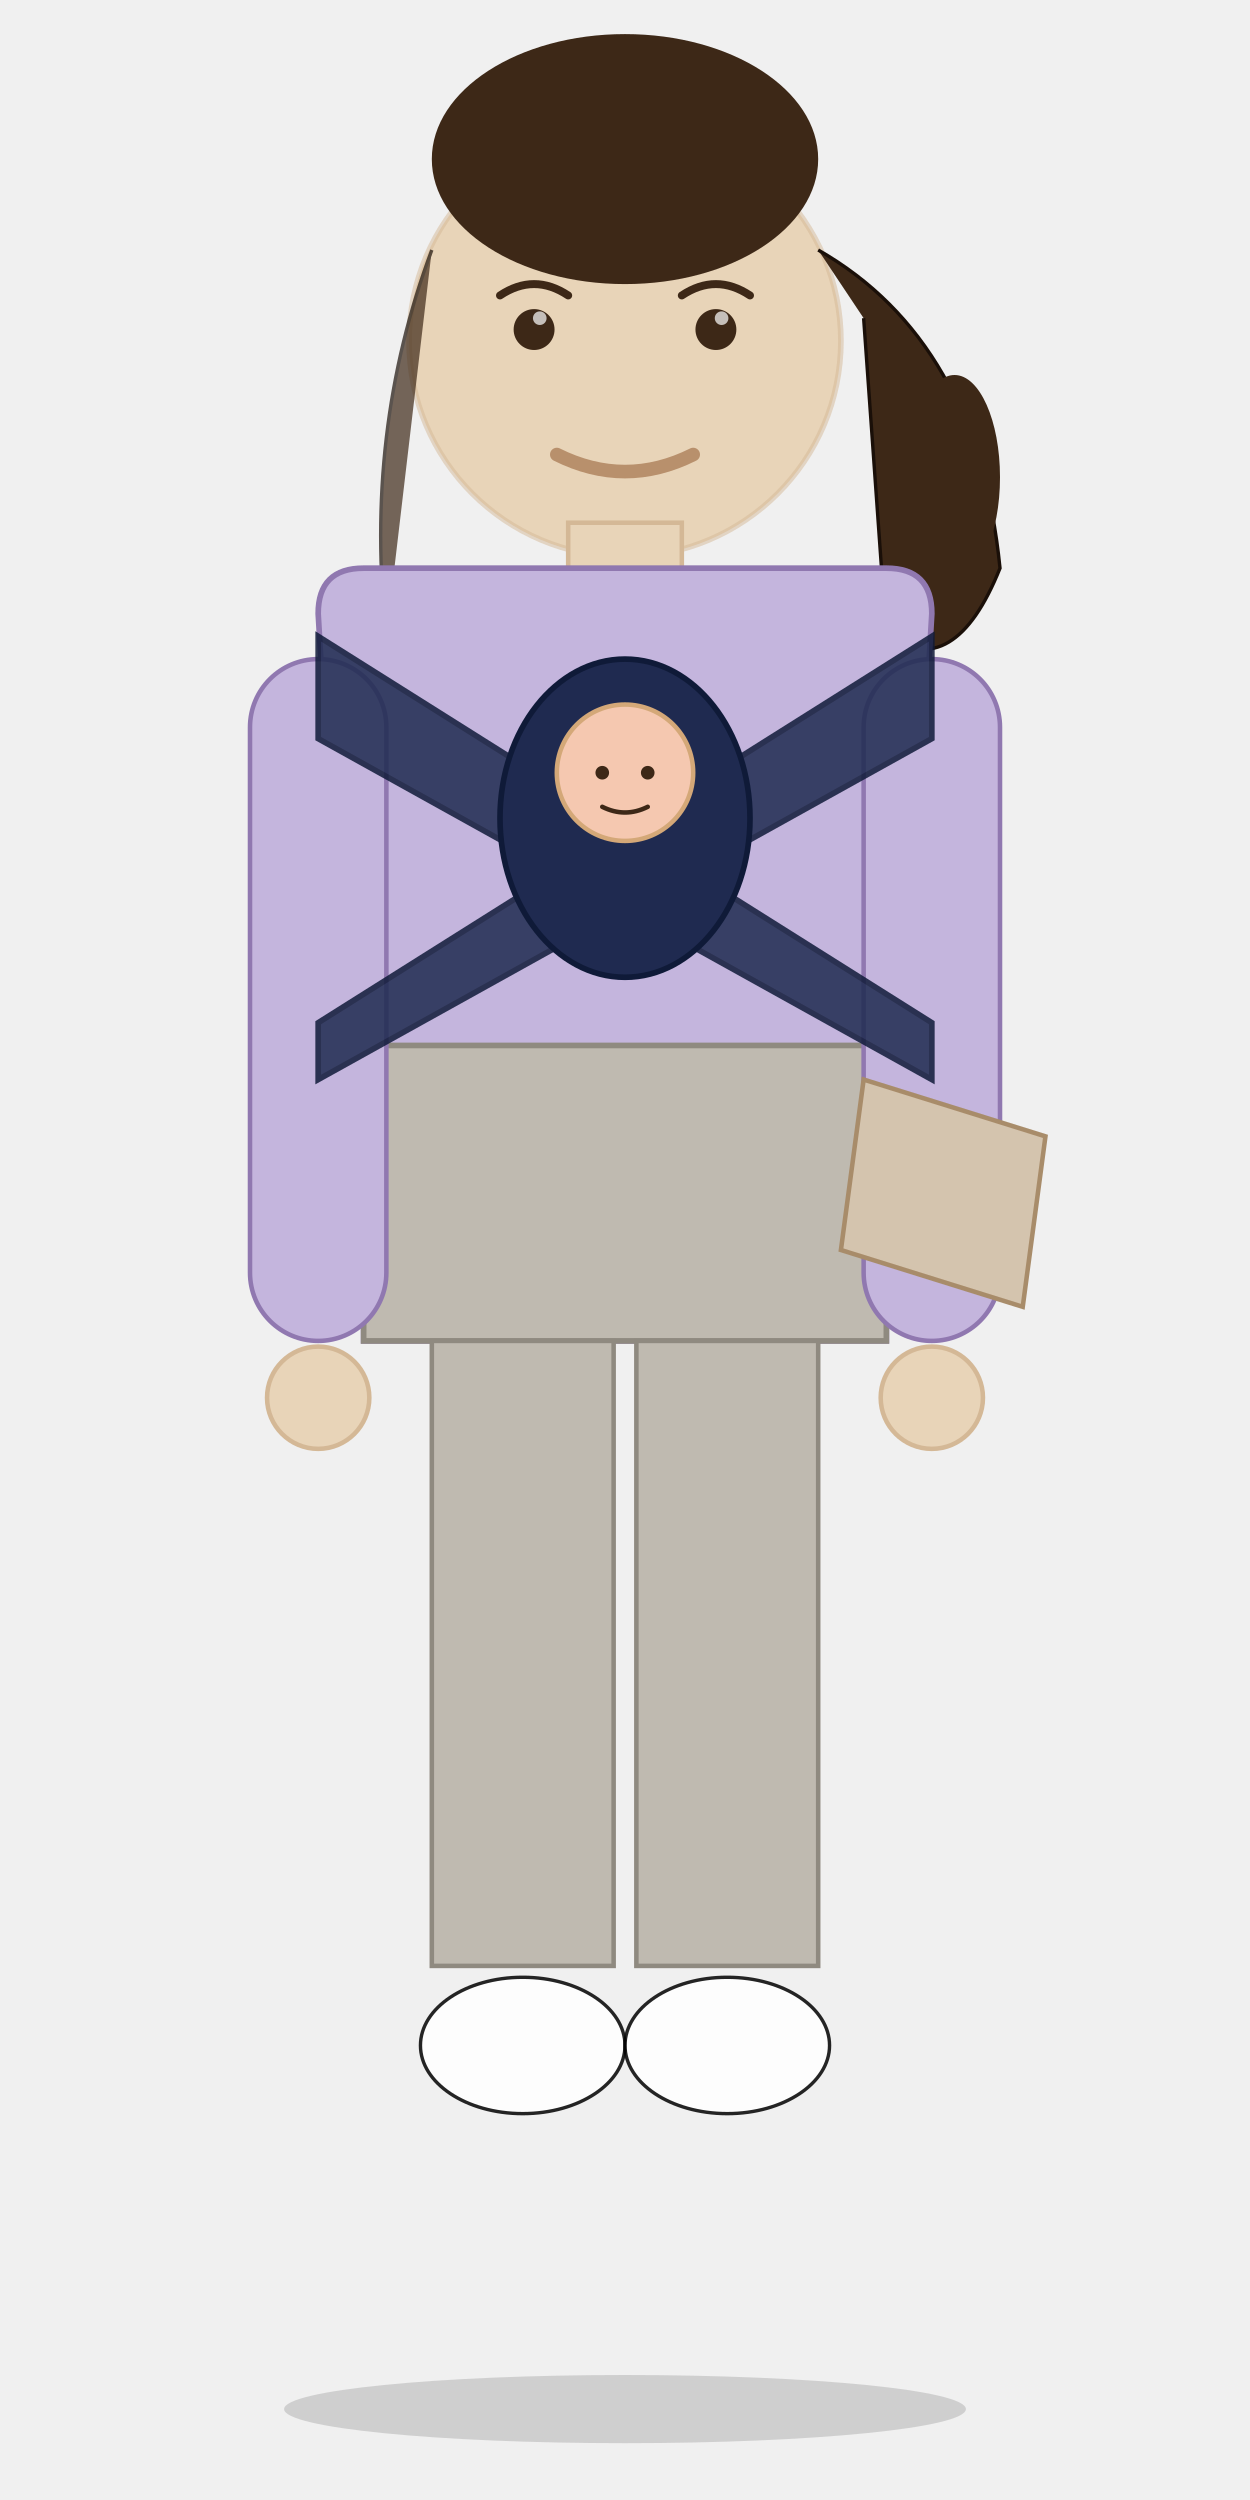
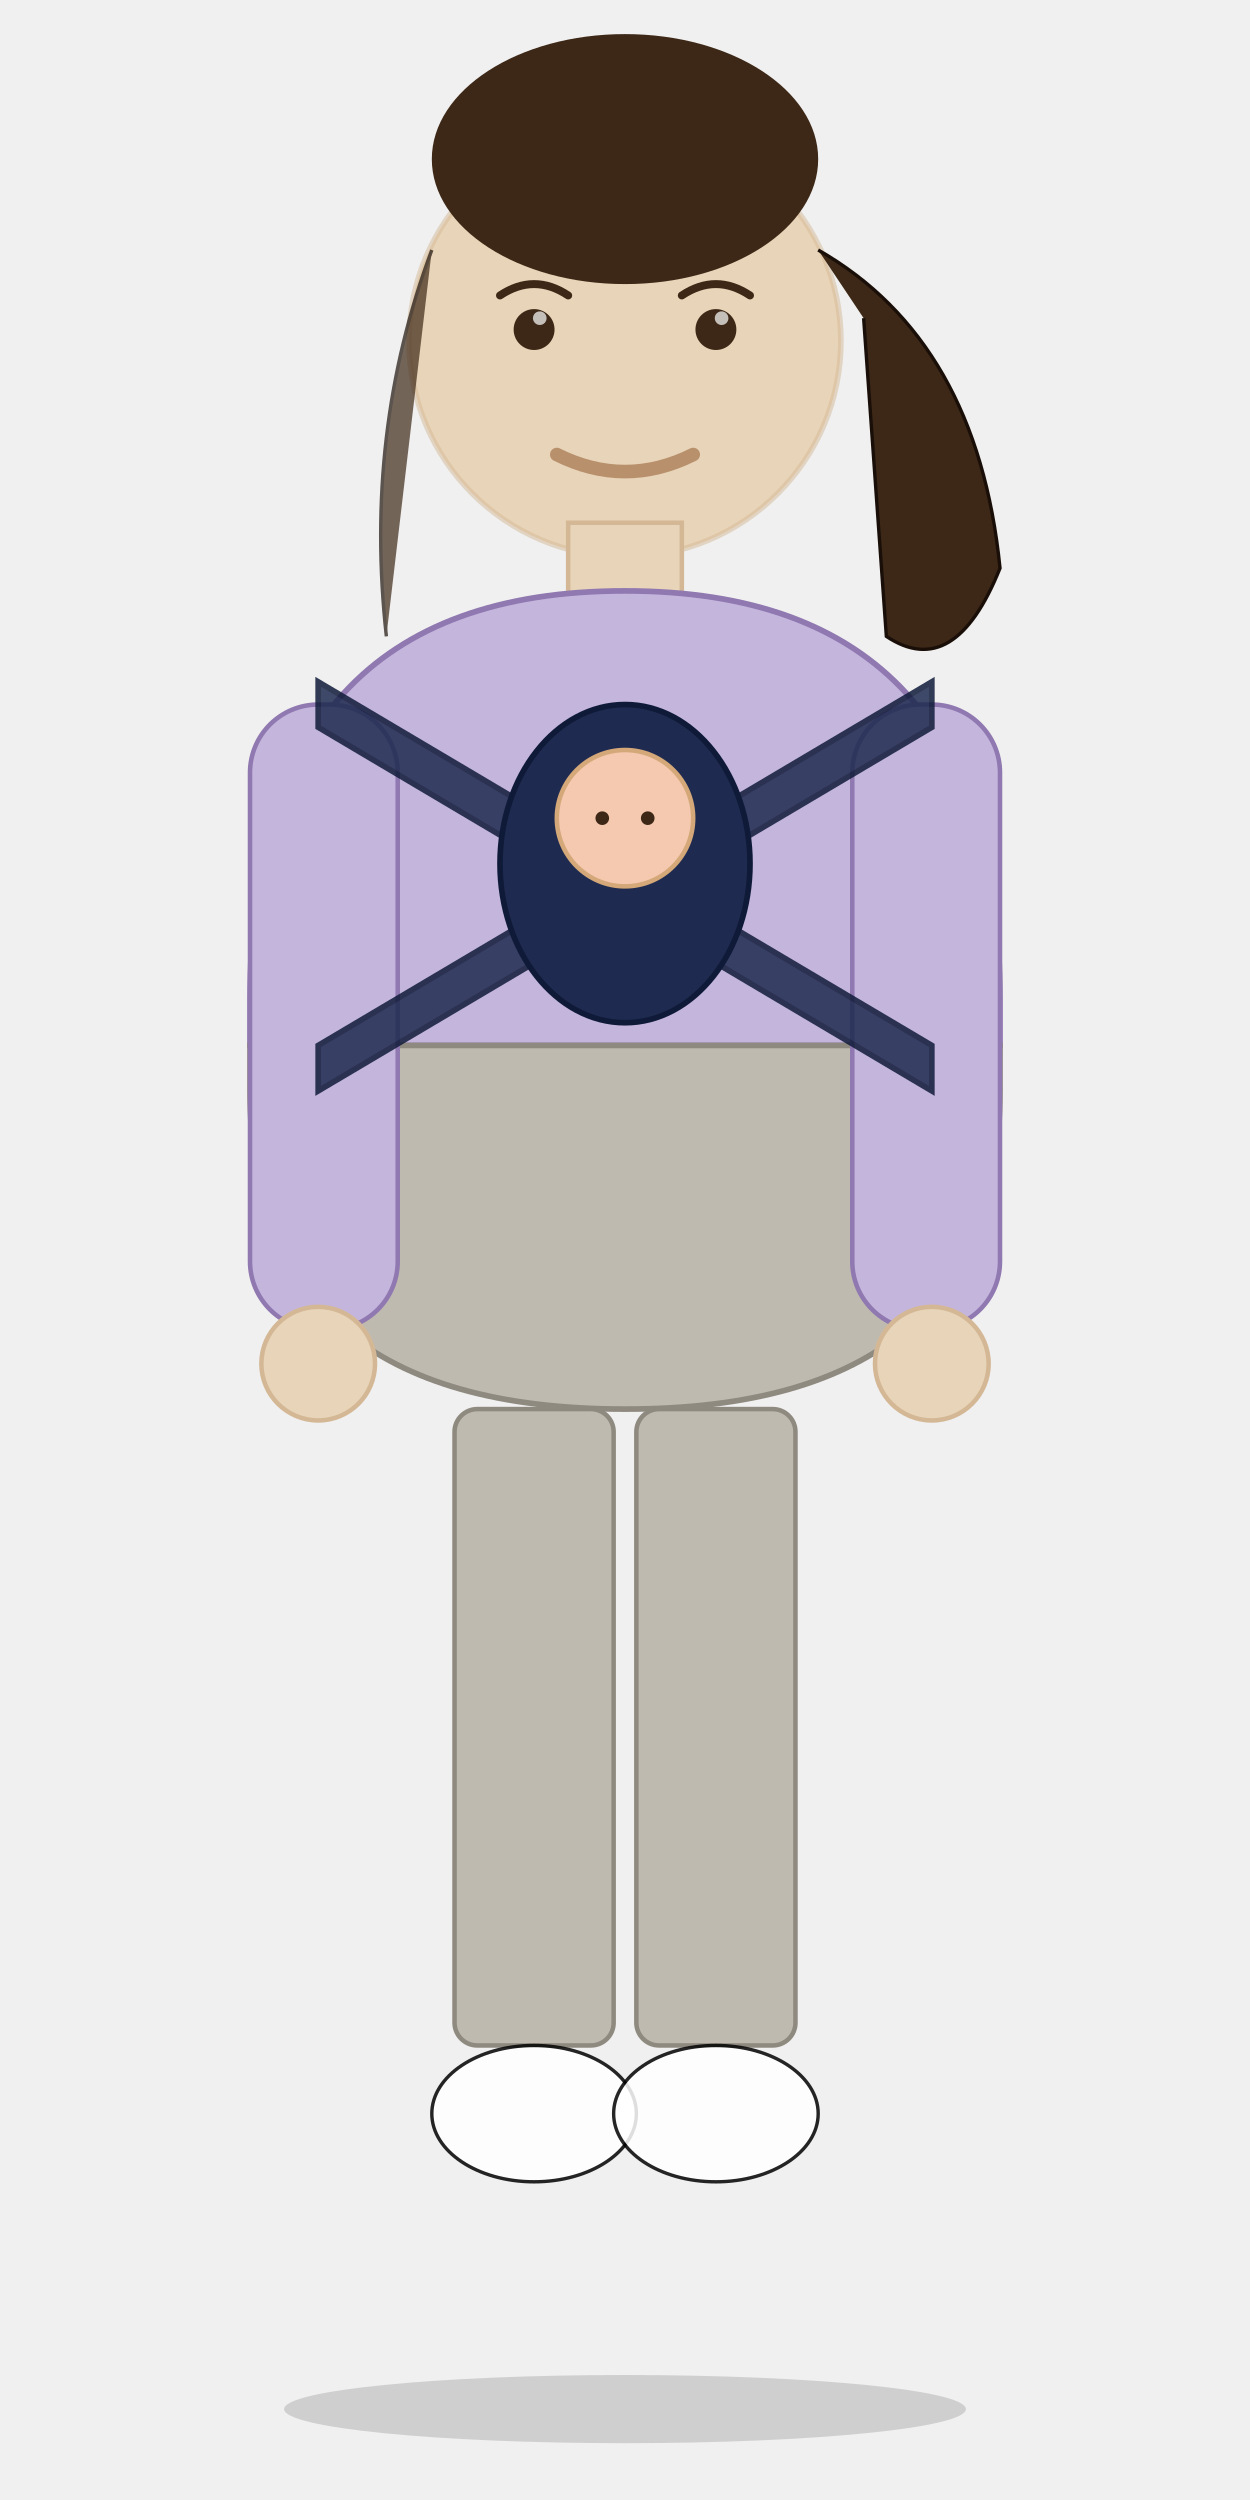
<svg xmlns="http://www.w3.org/2000/svg" viewBox="0 0 110 220" width="110" height="220">
  <ellipse cx="55" cy="212" rx="30" ry="3" fill="#000000" opacity="0.14" />
  <circle cx="55" cy="30" r="19" fill="#E8D4B8" />
  <circle cx="55" cy="30" r="19" fill="none" stroke="#D4B896" stroke-width="0.5" opacity="0.5" />
  <circle cx="47" cy="29" r="1.8" fill="#3D2817" />
  <circle cx="63" cy="29" r="1.8" fill="#3D2817" />
  <circle cx="47.5" cy="28" r="0.6" fill="#FFFFFF" opacity="0.7" />
  <circle cx="63.5" cy="28" r="0.6" fill="#FFFFFF" opacity="0.7" />
  <path d="M 44 26 Q 47 24 50 26" fill="none" stroke="#3D2817" stroke-width="0.7" stroke-linecap="round" />
  <path d="M 60 26 Q 63 24 66 26" fill="none" stroke="#3D2817" stroke-width="0.7" stroke-linecap="round" />
  <path d="M 49 40 Q 55 43 61 40" stroke="#B8906C" stroke-width="1.2" fill="none" stroke-linecap="round" />
  <ellipse cx="55" cy="14" rx="17" ry="11" fill="#3D2817" />
  <path d="M 38 22 Q 32 38 34 56" fill="#3D2817" stroke="#1A0F08" stroke-width="0.3" opacity="0.7" />
  <path d="M 72 22 Q 86 30 88 50 Q 84 60 78 56 L 76 28" fill="#3D2817" stroke="#1A0F08" stroke-width="0.3" />
-   <ellipse cx="84" cy="42" rx="4" ry="9" fill="#3D2817" />
-   <rect x="50" y="46" width="10" height="6" fill="#E8D4B8" stroke="#D4B896" stroke-width="0.4" />
-   <path d="     M 28 54     Q 28 50 32 50     L 78 50     Q 82 50 82 54     L 80 88     L 78 92     L 78 118     L 32 118     L 32 92     L 30 88     Z   " fill="#C4B5DD" stroke="#9078B0" stroke-width="0.5" />
-   <path d="     M 32 92     L 78 92     L 78 118     L 32 118     Z   " fill="#BFBAB0" stroke="#8F8A80" stroke-width="0.5" />
-   <rect x="22" y="58" width="12" height="60" rx="6" fill="#C4B5DD" stroke="#9078B0" stroke-width="0.4" />
-   <rect x="76" y="58" width="12" height="60" rx="6" fill="#C4B5DD" stroke="#9078B0" stroke-width="0.4" />
-   <circle cx="28" cy="123" r="4.5" fill="#E8D4B8" stroke="#D4B896" stroke-width="0.4" />
-   <circle cx="82" cy="123" r="4.5" fill="#E8D4B8" stroke="#D4B896" stroke-width="0.4" />
-   <rect x="38" y="118" width="16" height="55" fill="#BFBAB0" stroke="#8F8A80" stroke-width="0.4" />
-   <rect x="56" y="118" width="16" height="55" fill="#BFBAB0" stroke="#8F8A80" stroke-width="0.4" />
-   <ellipse cx="46" cy="180" rx="9" ry="6" fill="#FFFFFF" stroke="#000000" stroke-width="0.3" opacity="0.85" />
-   <ellipse cx="64" cy="180" rx="9" ry="6" fill="#FFFFFF" stroke="#000000" stroke-width="0.3" opacity="0.85" />
-   <path d="M 28 56 L 82 90 L 82 95 L 28 65 Z" fill="#1F2A50" stroke="#0F1A38" stroke-width="0.5" opacity="0.85" />
-   <path d="M 82 56 L 28 90 L 28 95 L 82 65 Z" fill="#1F2A50" stroke="#0F1A38" stroke-width="0.5" opacity="0.85" />
-   <ellipse cx="55" cy="72" rx="11" ry="14" fill="#1F2A50" stroke="#0F1A38" stroke-width="0.5" />
-   <circle cx="55" cy="68" r="6" fill="#F5C8B0" stroke="#D4A878" stroke-width="0.4" />
-   <circle cx="53" cy="68" r="0.6" fill="#3D2817" />
-   <circle cx="57" cy="68" r="0.6" fill="#3D2817" />
-   <path d="M 53 71 Q 55 72 57 71" fill="none" stroke="#3D2817" stroke-width="0.4" stroke-linecap="round" />
-   <path d="M 76 95 L 92 100 L 90 115 L 74 110 Z" fill="#D4C4AE" stroke="#A88C6A" stroke-width="0.4" />
+   <rect x="50" y="46" width="10" height="8" fill="#E8D4B8" stroke="#D4B896" stroke-width="0.4" />
+   <path d="M 22 88 Q 22 52 55 52 Q 88 52 88 88 L 88 92 L 22 92 Z" fill="#C4B5DD" stroke="#9078B0" stroke-width="0.5" />
+   <path d="M 22 92 L 88 92 L 88 96 Q 88 124 55 124 Q 22 124 22 96 Z" fill="#BFBAB0" stroke="#8F8A80" stroke-width="0.5" />
+   <rect x="22" y="62" width="13" height="55" rx="6" fill="#C4B5DD" stroke="#9078B0" stroke-width="0.4" />
+   <rect x="75" y="62" width="13" height="55" rx="6" fill="#C4B5DD" stroke="#9078B0" stroke-width="0.4" />
+   <circle cx="28" cy="120" r="5" fill="#E8D4B8" stroke="#D4B896" stroke-width="0.4" />
+   <circle cx="82" cy="120" r="5" fill="#E8D4B8" stroke="#D4B896" stroke-width="0.4" />
+   <rect x="40" y="124" width="14" height="56" rx="2" fill="#BFBAB0" stroke="#8F8A80" stroke-width="0.4" />
+   <rect x="56" y="124" width="14" height="56" rx="2" fill="#BFBAB0" stroke="#8F8A80" stroke-width="0.4" />
+   <ellipse cx="47" cy="186" rx="9" ry="6" fill="#FFFFFF" stroke="#000000" stroke-width="0.3" opacity="0.85" />
+   <ellipse cx="63" cy="186" rx="9" ry="6" fill="#FFFFFF" stroke="#000000" stroke-width="0.3" opacity="0.85" />
+   <path d="M 28 60 L 82 92 L 82 96 L 28 64 Z" fill="#1F2A50" stroke="#0F1A38" stroke-width="0.5" opacity="0.85" />
+   <path d="M 82 60 L 28 92 L 28 96 L 82 64 Z" fill="#1F2A50" stroke="#0F1A38" stroke-width="0.5" opacity="0.85" />
+   <ellipse cx="55" cy="76" rx="11" ry="14" fill="#1F2A50" stroke="#0F1A38" stroke-width="0.5" />
+   <circle cx="55" cy="72" r="6" fill="#F5C8B0" stroke="#D4A878" stroke-width="0.4" />
+   <circle cx="53" cy="72" r="0.6" fill="#3D2817" />
+   <circle cx="57" cy="72" r="0.6" fill="#3D2817" />
</svg>
